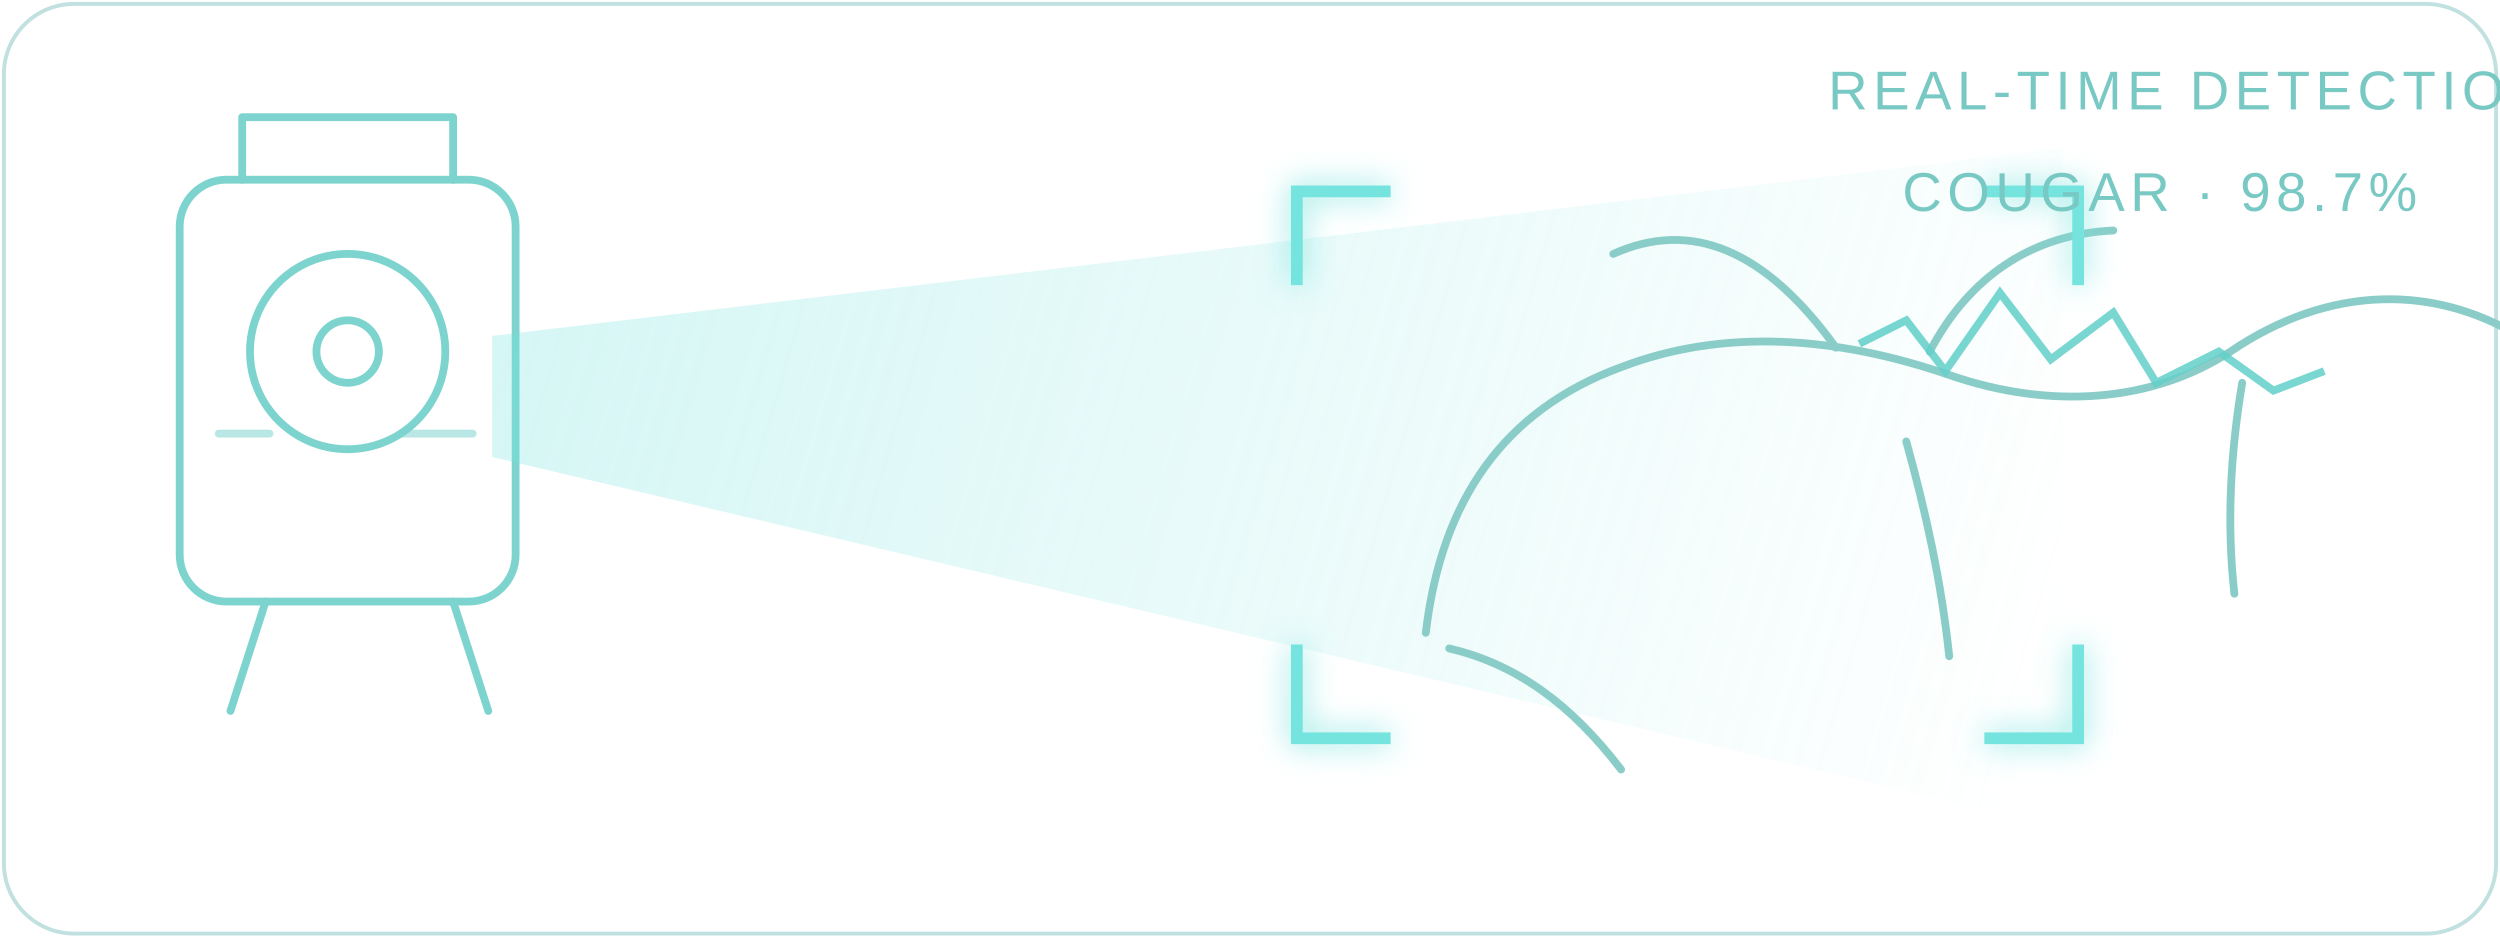
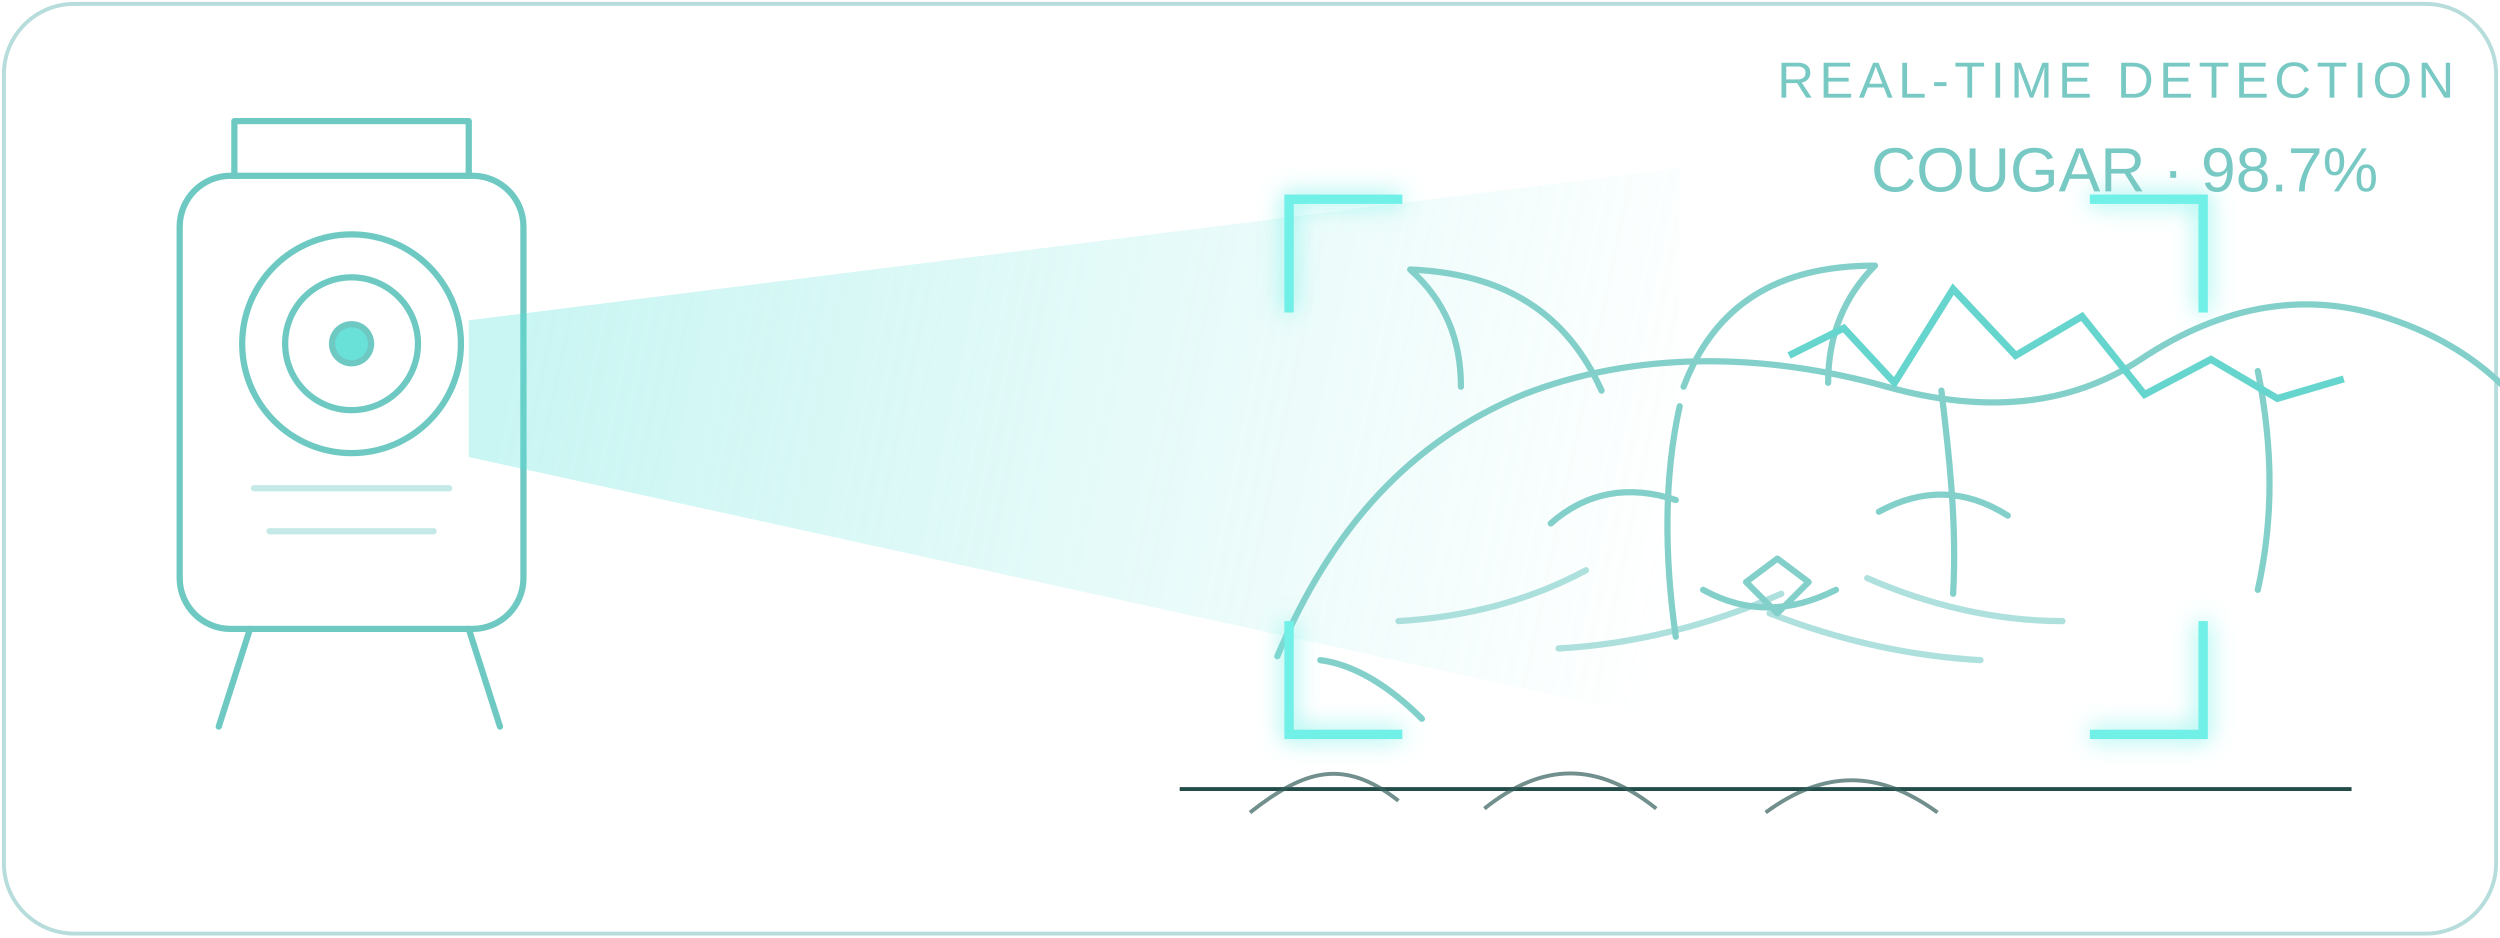
<svg xmlns="http://www.w3.org/2000/svg" viewBox="0 0 640 240" fill="none">
  <defs>
-     <linearGradient id="beam" x1="110" y1="70" x2="520" y2="190" gradientUnits="userSpaceOnUse">
-       <stop stop-color="#75E3DE" stop-opacity=".32" />
-       <stop offset="1" stop-color="#75E3DE" stop-opacity="0" />
+     <linearGradient id="b" x1="135" y1="80" x2="430" y2="142" gradientUnits="userSpaceOnUse">
+       <stop stop-color="#58E1D8" stop-opacity=".32" />
+       <stop offset="1" stop-color="#58E1D8" stop-opacity="0" />
    </linearGradient>
-     <filter id="glow">
-       <feGaussianBlur stdDeviation="4" result="b" />
+     <filter id="g">
+       <feGaussianBlur stdDeviation="3" result="x" />
      <feMerge>
-         <feMergeNode in="b" />
+         <feMergeNode in="x" />
        <feMergeNode in="SourceGraphic" />
      </feMerge>
    </filter>
  </defs>
-   <rect x="1" y="1" width="638" height="238" rx="18" stroke="#75BDB9" stroke-opacity=".45" />
-   <g stroke="#7DD4CF" stroke-width="2" stroke-linecap="round" stroke-linejoin="round">
-     <rect x="46" y="46" width="86" height="108" rx="12" />
-     <circle cx="89" cy="90" r="25" />
-     <circle cx="89" cy="90" r="8" />
-     <path d="M62 46v-16h54v16M68 154l-9 28m57-28 9 28" />
-     <path d="M103 111h18m-65 0h13" opacity=".55" />
+   <rect x="1" y="1" width="638" height="238" rx="18" stroke="#6EBDB8" stroke-opacity=".5" />
+   <g stroke="#6EC9C3" stroke-width="1.6" stroke-linecap="round" stroke-linejoin="round">
+     <rect x="46" y="45" width="88" height="116" rx="13" />
+     <path d="M60 45V31h60v14M64 161l-8 25m64-25 8 25" />
+     <circle cx="90" cy="88" r="28" />
+     <circle cx="90" cy="88" r="17" />
+     <circle cx="90" cy="88" r="5" fill="#69E0D8" />
+     <path d="M65 125h50M69 136h42" opacity=".4" />
  </g>
-   <path d="M126 86L528 38V212L126 117Z" fill="url(#beam)" />
-   <g transform="translate(310 42)" stroke="#8ACDC8" stroke-width="2" stroke-linecap="round" stroke-linejoin="round">
-     <path d="M55 120c4-34 20-57 50-68 26-10 55-8 84 2 26 9 52 7 72-6 25-17 53-18 77-2 18 11 31 27 39 49 5 15 16 26 32 31 23 8 44 4 61-11" />
-     <path d="M61 124c17 4 31 14 44 31m73-84c5 18 9 36 11 55m75-70c-3 18-4 36-2 54m97-17c-5 13-8 27-8 41" />
-     <path d="M160 47c-18-25-37-33-57-24m81 25c10-19 26-30 47-31" />
-     <path d="M386 109c19-5 35-2 49 9" />
+   <path d="M120 82 430 43v142L120 117Z" fill="url(#b)" />
+   <g transform="translate(285 38)" stroke="#83D0CB" stroke-width="1.6" stroke-linecap="round" stroke-linejoin="round">
+     <path d="M42 130c14-33 34-55 63-67 28-11 61-11 93-2 25 7 47 5 65-7 21-14 43-18 65-10 23 8 39 24 47 49 6 18 16 30 31 37 19 9 40 10 58 2" />
+     <path d="M53 131c8 1 17 6 26 15m66-80c-4 18-4 38-1 59m68-63c2 17 4 34 3 52m78-57c4 20 4 38 0 56" />
+     <path d="M125 62c-9-20-25-30-49-31 9 8 13 18 13 30m57 0c8-21 24-31 49-31-8 8-12 18-12 30" />
+     <path d="M112 96c9-8 20-10 32-6m52 3c11-6 22-6 33 1M151 113c11 6 22 6 34 0m-23-2 8-6 8 6-8 8-8-8Z" />
+     <path d="M121 108c-15 8-31 12-48 13m98-7c-18 8-38 13-57 14m79-18c16 7 33 11 50 11m-75-2c18 7 36 11 54 12" opacity=".65" />
  </g>
-   <g stroke="#75E3DE" stroke-width="3" filter="url(#glow)">
-     <path d="M356 49h-24v24m176-24h24v24M356 189h-24v-24m176 24h24v-24" />
+   <g stroke="#71F0E7" stroke-width="2.4" filter="url(#g)">
+     <path d="M359 51h-29v29m205-29h29v29M359 188h-29v-29m205 29h29v-29" />
  </g>
-   <g fill="#78C8C3" font-family="Arial, sans-serif" font-size="14" letter-spacing="1.4">
-     <text x="468" y="28">REAL-TIME DETECTION</text>
-     <text x="487" y="54">COUGAR · 98.7%</text>
+   <g fill="#78C9C4" font-family="Arial, sans-serif">
+     <text x="455" y="25" font-size="13" letter-spacing="1.4">REAL-TIME DETECTION</text>
+     <text x="479" y="49" font-size="16">COUGAR · 98.7%</text>
  </g>
-   <path d="M476 88l12-6 10 13 14-20 13 17 16-12 11 18 16-8 14 10 13-5" stroke="#62CFC9" stroke-width="2" opacity=".85" />
+   <path d="M458 91l14-7 13 14 15-24 16 17 17-10 16 20 17-9 17 10 17-5" stroke="#66D5CE" stroke-width="1.8" />
+   <path d="M302 202h300" stroke="#234C49" />
+   <path d="M320 208c14-11 24-14 38-3m22 2c15-12 29-12 44 0m28 1c15-11 29-11 44 0" stroke="#355F5C" opacity=".7" />
</svg>
